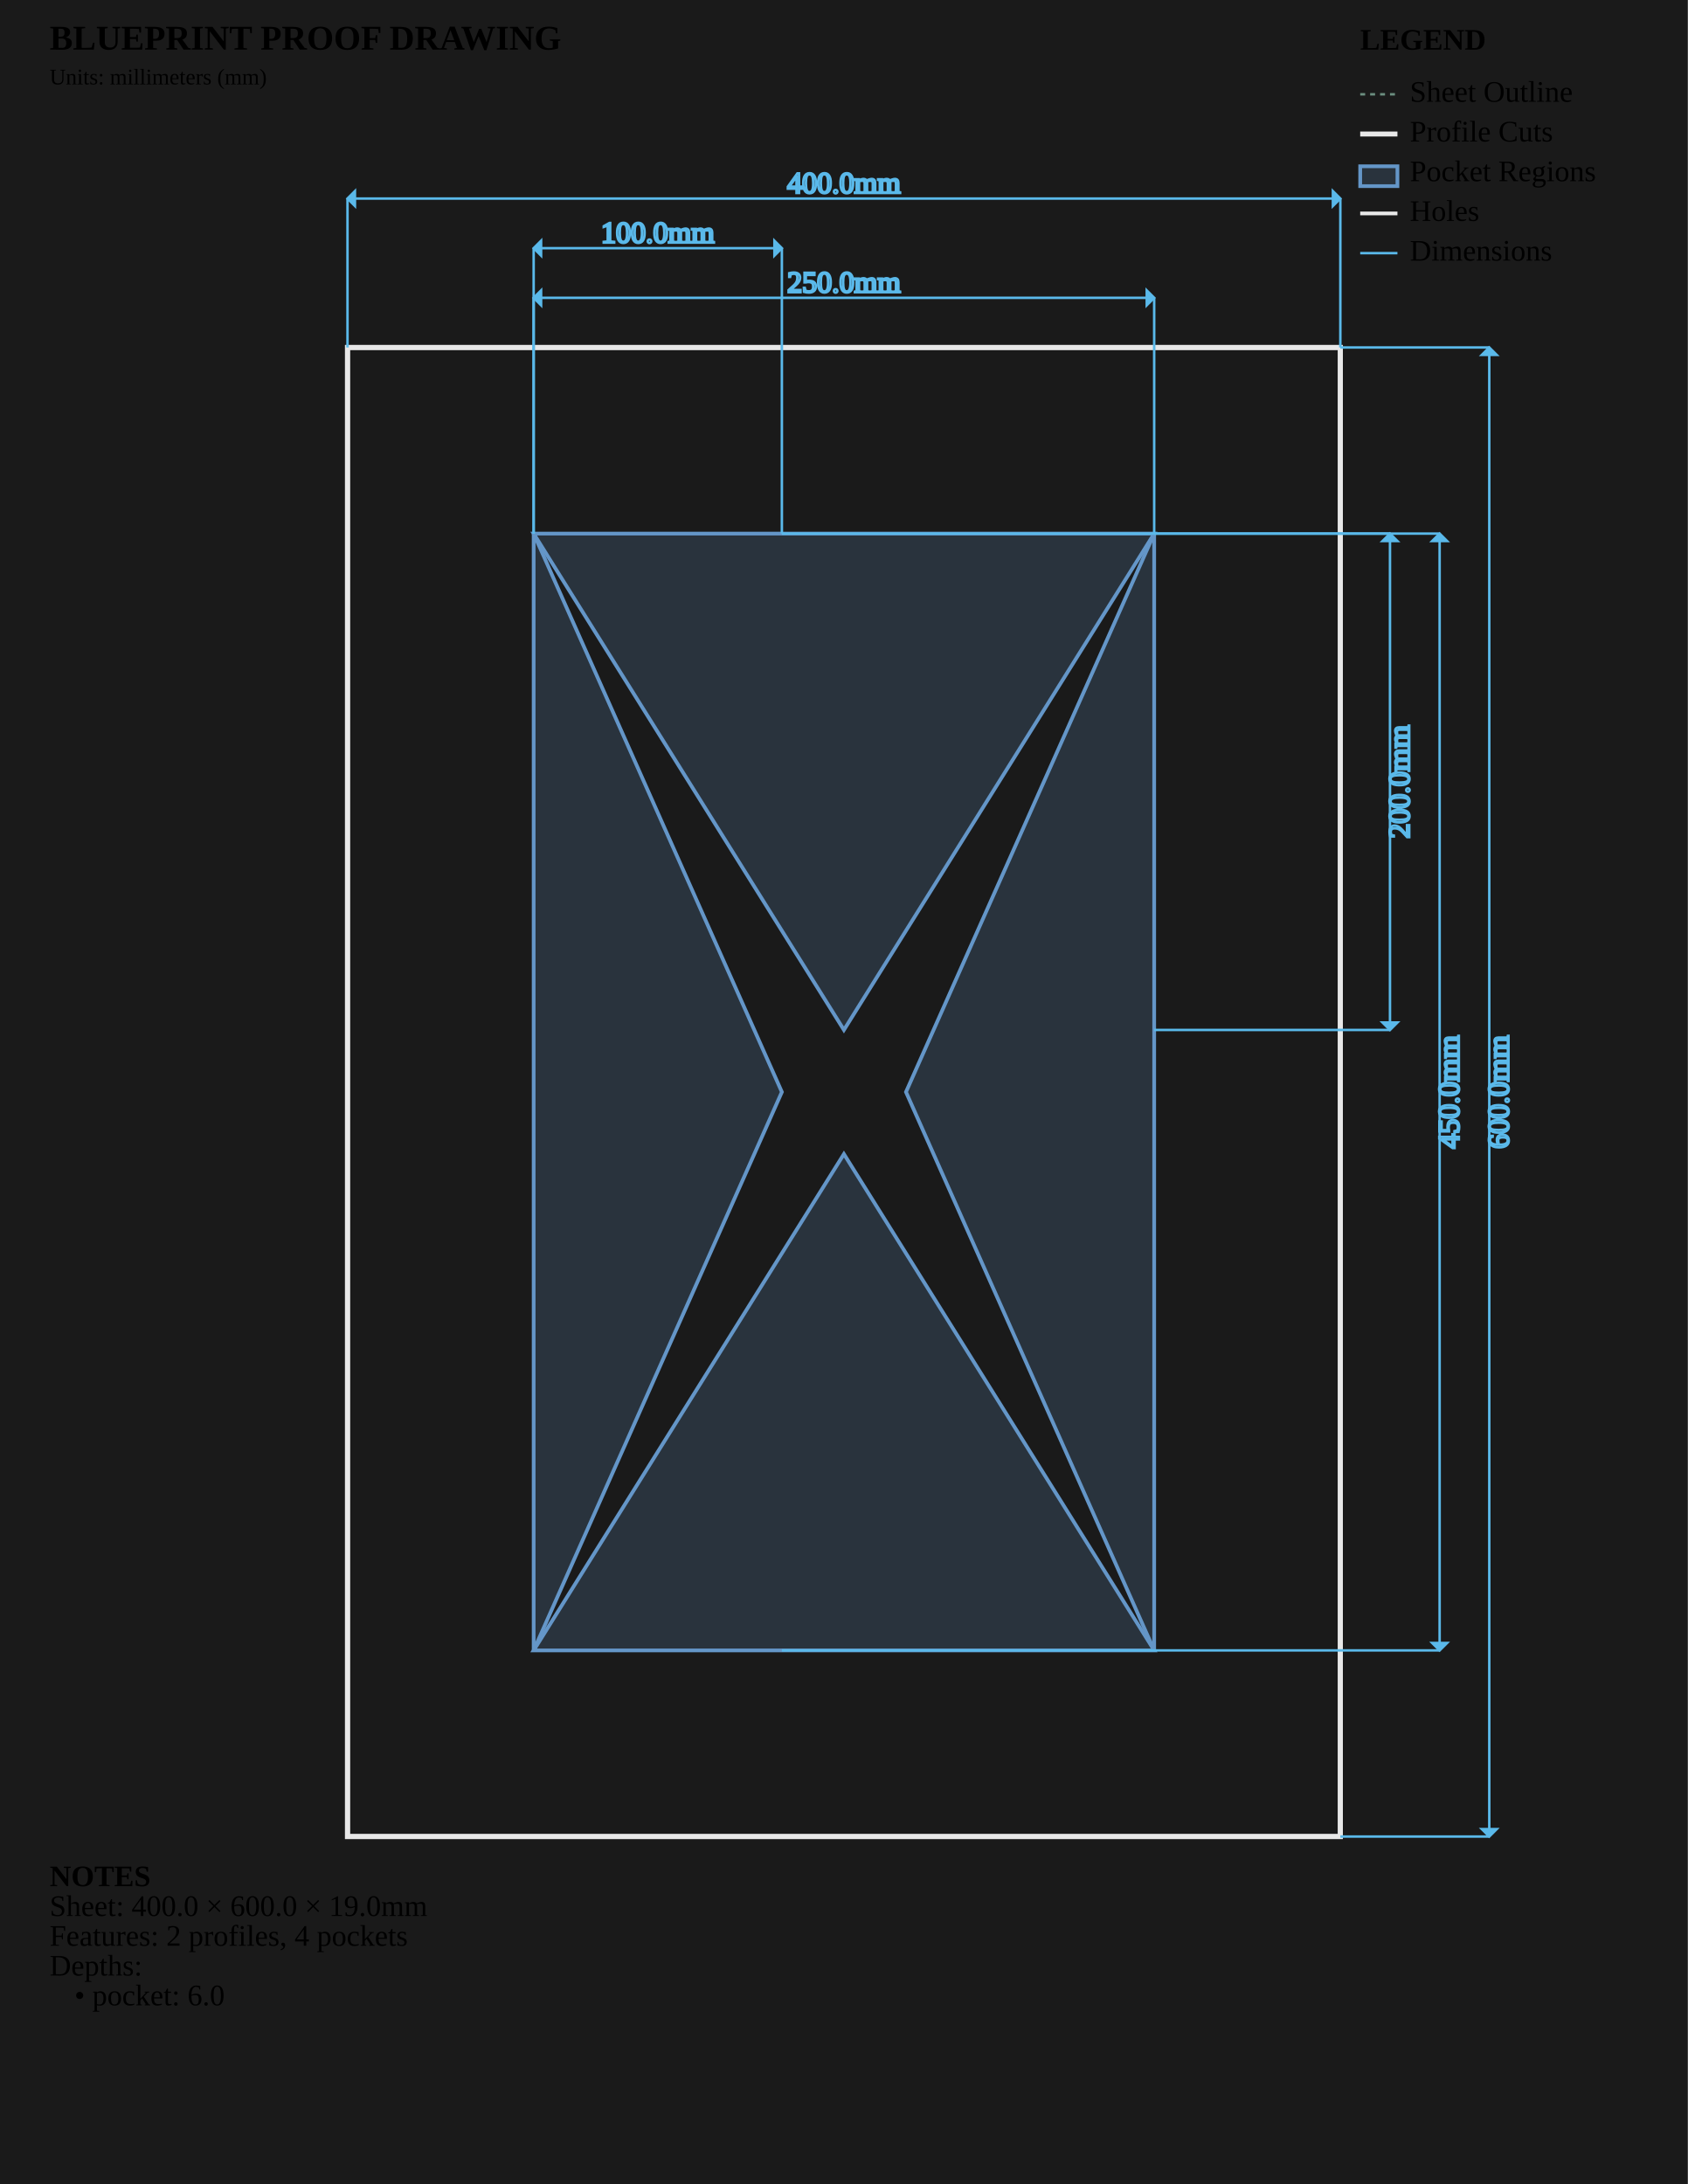
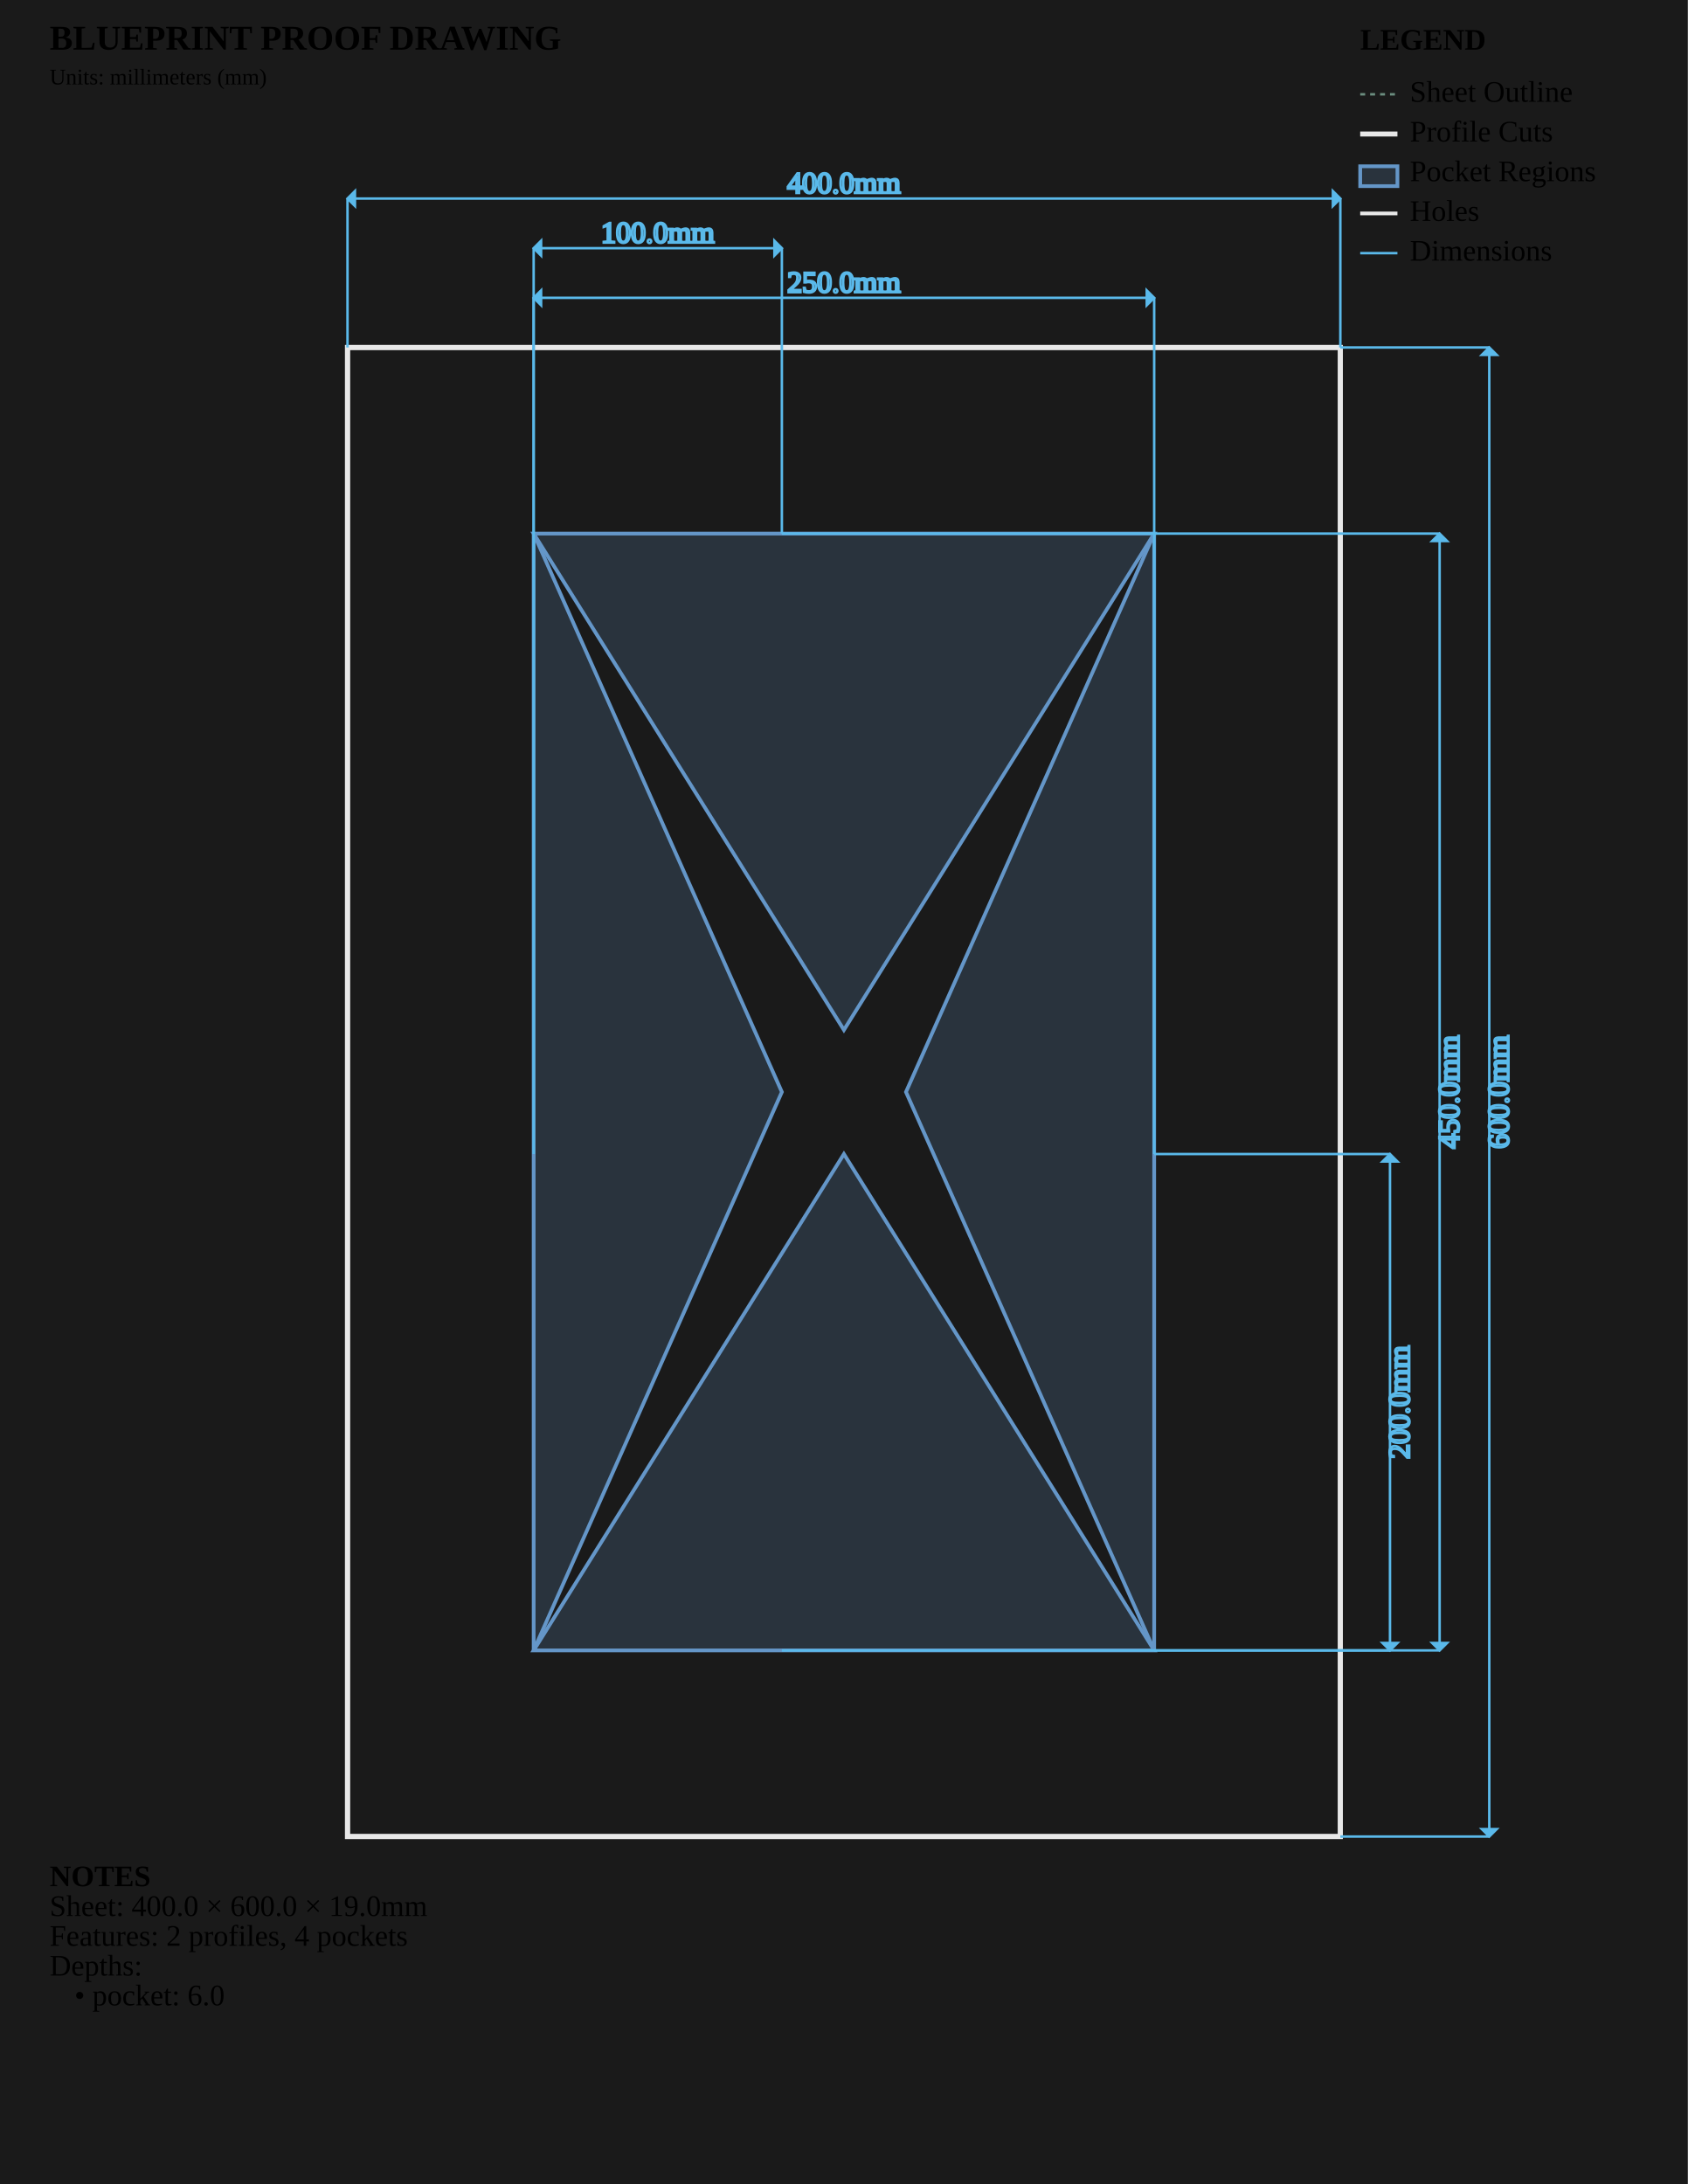
<svg xmlns="http://www.w3.org/2000/svg" viewBox="0 0 680.0 880.0" width="680.0mm" height="880.0mm">
  <style>
        .sheet-outline { stroke: #6b8e7f; stroke-width: 1; fill: none; stroke-dasharray: 2,2; }
        .profile-cuts { stroke: #e8e8e8; stroke-width: 2; fill: none; }
        .pocket-regions { stroke: #6496c8; stroke-width: 1.5; fill: #6496c8; fill-opacity: 0.2; }
        .holes { stroke: #e8e8e8; stroke-width: 1.5; fill: none; }
        .engrave-paths { stroke: #888888; stroke-width: 1; fill: none; stroke-dasharray: 4,4; }
        .construction { stroke: #6b8e7f; stroke-width: 0.5; fill: none; stroke-dasharray: 2,2; }
        .dimensions { stroke: #5ab9ea; stroke-width: 1; fill: none; }
        .dimension-text { fill:
        .gap-dimensions { stroke: #ff9500; stroke-width: 1; fill: none; }
        .gap-text { fill:
        .notes { fill: #cccccc; font-family: monospace; font-size: 10px; }
        .legend { fill: #cccccc; font-family: monospace; font-size: 10px; }
        .part-label { fill: #ffcc00; font-family: monospace; font-size: 8px; font-weight: bold; }
    </style>
  <rect x="0" y="0" width="680.0" height="880.0" fill="#1a1a1a" />
  <g id="SHEET_OUTLINE" class="sheet-outline">
    <rect x="140" y="140" width="400.0" height="600.0" />
  </g>
  <g id="PROFILE_CUTS" class="profile-cuts">
    <rect x="140.0" y="140.0" width="400.0" height="600.0" />
    <rect x="140.0" y="140.0" width="400.0" height="600.0" />
  </g>
  <g id="POCKET_REGIONS" class="pocket-regions">
+     <path d="M 215.000 215.000 L 340.000 415.000 L 465.000 215.000 Z" fill-rule="evenodd" />
    <path d="M 215.000 665.000 L 340.000 465.000 L 465.000 665.000 Z" fill-rule="evenodd" />
-     <path d="M 215.000 215.000 L 340.000 415.000 L 465.000 215.000 Z" fill-rule="evenodd" />
-     <path d="M 215.000 215.000 L 315.000 440.000 L 215.000 665.000 Z" fill-rule="evenodd" />
-     <path d="M 465.000 215.000 L 365.000 440.000 L 465.000 665.000 Z" fill-rule="evenodd" />
+     <path d="M 215.000 665.000 L 315.000 440.000 L 215.000 215.000 Z" fill-rule="evenodd" />
+     <path d="M 465.000 665.000 L 365.000 440.000 L 465.000 215.000 Z" fill-rule="evenodd" />
  </g>
  <g id="ENGRAVE_PATHS" class="engrave-paths" />
  <g id="HOLES" class="holes" />
  <g id="LABELS" class="labels" />
  <g id="CONSTRUCTION" class="construction" />
  <g id="DIMENSIONS" class="dimensions">
-     <line x1="215.0" y1="215.0" x2="215.0" y2="120.0" stroke="#5ab9ea" stroke-width="1" />
-     <line x1="465.0" y1="215.0" x2="465.0" y2="120.0" stroke="#5ab9ea" stroke-width="1" />
+     <line x1="215.0" y1="465.0" x2="215.0" y2="120.0" stroke="#5ab9ea" stroke-width="1" />
+     <line x1="465.0" y1="465.0" x2="465.0" y2="120.0" stroke="#5ab9ea" stroke-width="1" />
    <line x1="215.0" y1="120.0" x2="465.0" y2="120.0" stroke="#5ab9ea" stroke-width="1" />
    <polygon points="215.0,120.0 218.0,117.0 218.0,123.0" fill="#5ab9ea" />
    <polygon points="465.0,120.0 462.0,117.0 462.0,123.0" fill="#5ab9ea" />
    <text x="340.0" y="115.0" class="dimension-text" text-anchor="middle" dominant-baseline="middle">250.0mm</text>
-     <line x1="465.0" y1="215.0" x2="560.0" y2="215.0" stroke="#5ab9ea" stroke-width="1" />
-     <line x1="465.0" y1="415.0" x2="560.0" y2="415.0" stroke="#5ab9ea" stroke-width="1" />
-     <line x1="560.0" y1="215.0" x2="560.0" y2="415.0" stroke="#5ab9ea" stroke-width="1" />
-     <polygon points="560.0,215.0 557.0,218.0 563.0,218.0" fill="#5ab9ea" />
-     <polygon points="560.0,415.0 557.0,412.0 563.0,412.0" fill="#5ab9ea" />
-     <text x="565.0" y="315.0" class="dimension-text" text-anchor="middle" dominant-baseline="middle" transform="rotate(-90 565.0 315.0)">200.0mm</text>
+     <line x1="465.0" y1="465.0" x2="560.0" y2="465.0" stroke="#5ab9ea" stroke-width="1" />
+     <line x1="465.0" y1="665.0" x2="560.0" y2="665.0" stroke="#5ab9ea" stroke-width="1" />
+     <line x1="560.0" y1="465.0" x2="560.0" y2="665.0" stroke="#5ab9ea" stroke-width="1" />
+     <polygon points="560.0,465.0 557.0,468.0 563.0,468.0" fill="#5ab9ea" />
+     <polygon points="560.0,665.0 557.0,662.0 563.0,662.0" fill="#5ab9ea" />
+     <text x="565.0" y="565.0" class="dimension-text" text-anchor="middle" dominant-baseline="middle" transform="rotate(-90 565.0 565.0)">200.0mm</text>
    <line x1="215.0" y1="215.0" x2="215.0" y2="100.0" stroke="#5ab9ea" stroke-width="1" />
    <line x1="315.0" y1="215.0" x2="315.0" y2="100.0" stroke="#5ab9ea" stroke-width="1" />
    <line x1="215.0" y1="100.0" x2="315.0" y2="100.0" stroke="#5ab9ea" stroke-width="1" />
    <polygon points="215.0,100.0 218.0,97.0 218.0,103.0" fill="#5ab9ea" />
    <polygon points="315.0,100.0 312.0,97.0 312.0,103.0" fill="#5ab9ea" />
    <text x="265.0" y="95.0" class="dimension-text" text-anchor="middle" dominant-baseline="middle">100.0mm</text>
    <line x1="315.0" y1="215.0" x2="580.0" y2="215.0" stroke="#5ab9ea" stroke-width="1" />
    <line x1="315.0" y1="665.0" x2="580.0" y2="665.0" stroke="#5ab9ea" stroke-width="1" />
    <line x1="580.0" y1="215.0" x2="580.0" y2="665.0" stroke="#5ab9ea" stroke-width="1" />
    <polygon points="580.0,215.0 577.0,218.0 583.0,218.0" fill="#5ab9ea" />
    <polygon points="580.0,665.0 577.0,662.0 583.0,662.0" fill="#5ab9ea" />
    <text x="585.0" y="440.0" class="dimension-text" text-anchor="middle" dominant-baseline="middle" transform="rotate(-90 585.0 440.0)">450.0mm</text>
    <line x1="140.0" y1="140.0" x2="140.0" y2="80.0" stroke="#5ab9ea" stroke-width="1" />
    <line x1="540.0" y1="140.0" x2="540.0" y2="80.0" stroke="#5ab9ea" stroke-width="1" />
    <line x1="140.0" y1="80.0" x2="540.0" y2="80.0" stroke="#5ab9ea" stroke-width="1" />
    <polygon points="140.0,80.0 143.0,77.0 143.0,83.0" fill="#5ab9ea" />
    <polygon points="540.0,80.0 537.0,77.0 537.0,83.0" fill="#5ab9ea" />
    <text x="340.0" y="75.0" class="dimension-text" text-anchor="middle" dominant-baseline="middle">400.0mm</text>
    <line x1="540.0" y1="140.0" x2="600.0" y2="140.0" stroke="#5ab9ea" stroke-width="1" />
    <line x1="540.0" y1="740.0" x2="600.0" y2="740.0" stroke="#5ab9ea" stroke-width="1" />
    <line x1="600.0" y1="140.0" x2="600.0" y2="740.0" stroke="#5ab9ea" stroke-width="1" />
    <polygon points="600.0,140.0 597.0,143.0 603.0,143.0" fill="#5ab9ea" />
    <polygon points="600.0,740.0 597.0,737.0 603.0,737.0" fill="#5ab9ea" />
    <text x="605.0" y="440.0" class="dimension-text" text-anchor="middle" dominant-baseline="middle" transform="rotate(-90 605.0 440.0)">600.0mm</text>
  </g>
  <g id="NOTES" class="notes">
    <text x="20" y="760.0" class="notes" font-weight="bold">NOTES</text>
    <text x="20" y="772.0" class="notes">Sheet: 400.0 × 600.0 × 19.0mm</text>
    <text x="20" y="784.0" class="notes">Features: 2 profiles, 4 pockets</text>
    <text x="20" y="796.0" class="notes">Depths:</text>
    <text x="30" y="808.0" class="notes">• pocket: 6.0</text>
  </g>
  <g id="TITLE_BLOCK" class="title-block">
    <text x="20" y="20" class="notes" font-weight="bold" font-size="14px">BLUEPRINT PROOF DRAWING</text>
    <text x="20" y="34" class="notes" font-size="9px">Units: millimeters (mm)</text>
  </g>
  <g id="LEGEND" class="legend">
    <text x="548.0" y="20" class="legend" font-weight="bold">LEGEND</text>
    <line x1="548.0" y1="38" x2="563.0" y2="38" stroke="#6b8e7f" stroke-width="1" stroke-dasharray="2,2" />
    <text x="568.0" y="41" class="legend">Sheet Outline</text>
    <line x1="548.0" y1="54" x2="563.0" y2="54" stroke="#e8e8e8" stroke-width="2" />
    <text x="568.0" y="57" class="legend">Profile Cuts</text>
    <rect x="548.0" y="67" width="15.0" height="8" stroke="#6496c8" stroke-width="1.5" fill="#6496c8" fill-opacity="0.2" />
    <text x="568.0" y="73" class="legend">Pocket Regions</text>
    <line x1="548.0" y1="86" x2="563.0" y2="86" stroke="#e8e8e8" stroke-width="1.5" />
    <text x="568.0" y="89" class="legend">Holes</text>
    <line x1="548.0" y1="102" x2="563.0" y2="102" stroke="#5ab9ea" stroke-width="1" />
    <text x="568.0" y="105" class="legend">Dimensions</text>
  </g>
</svg>
